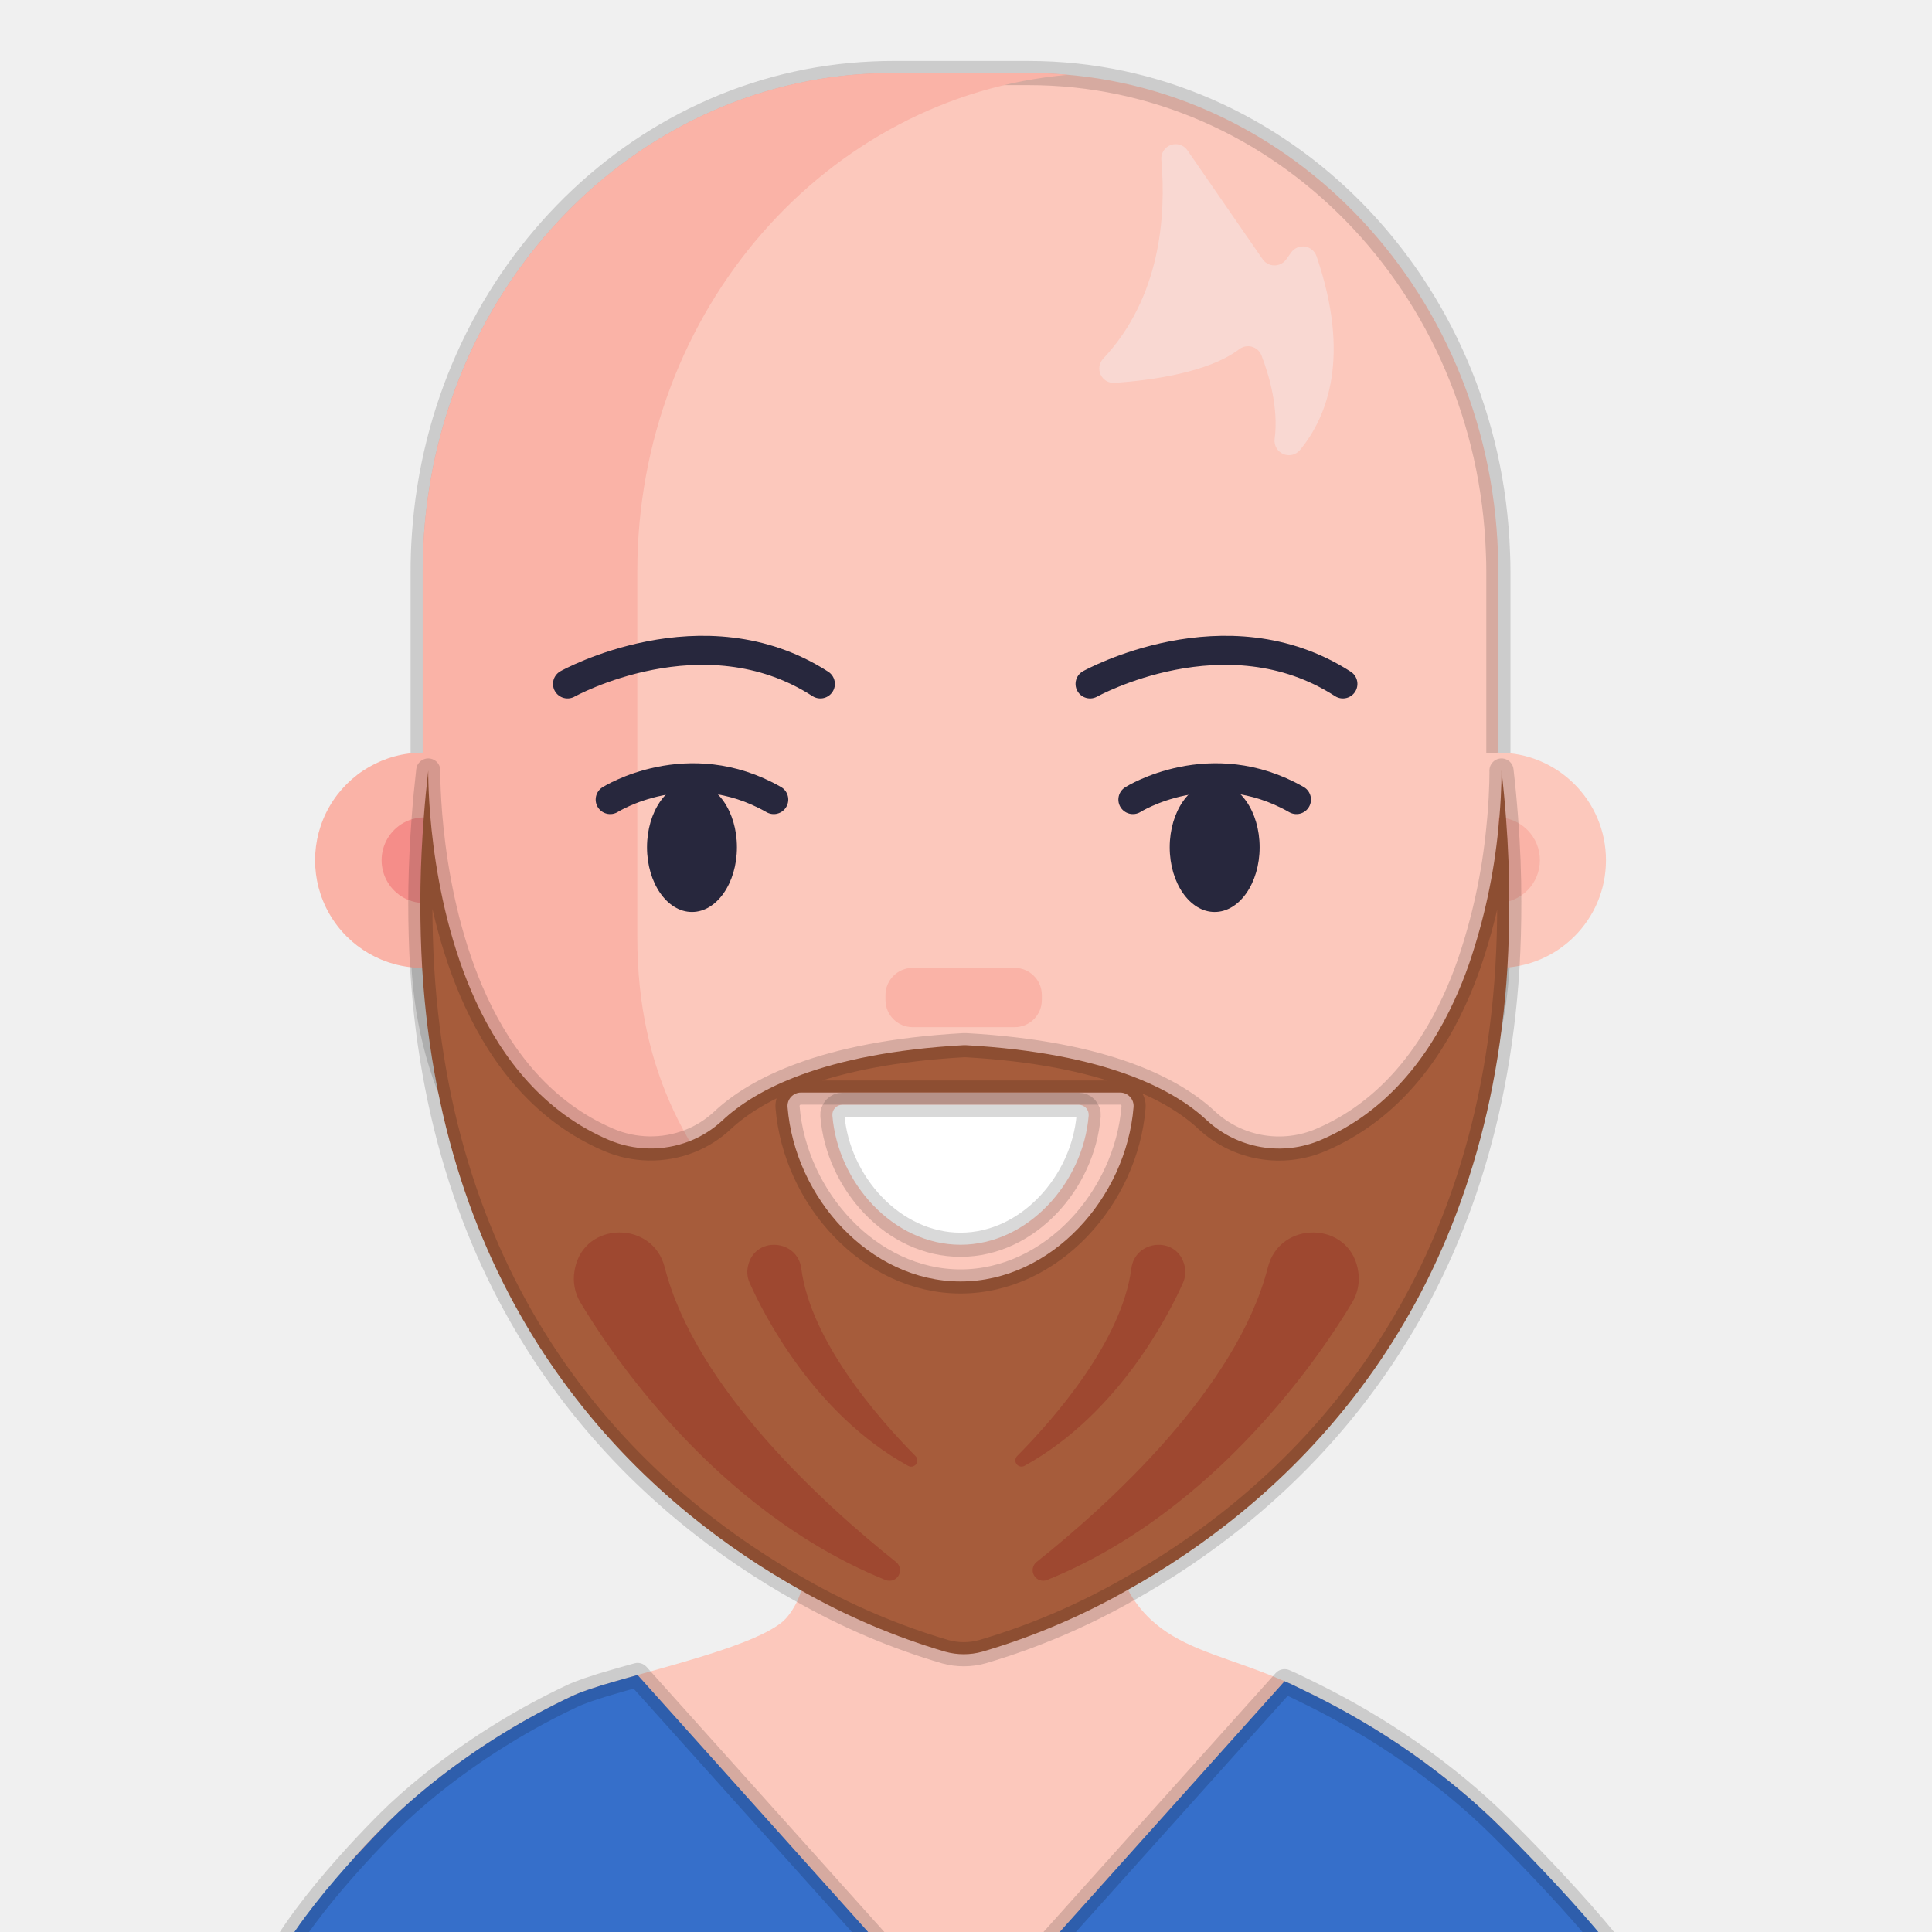
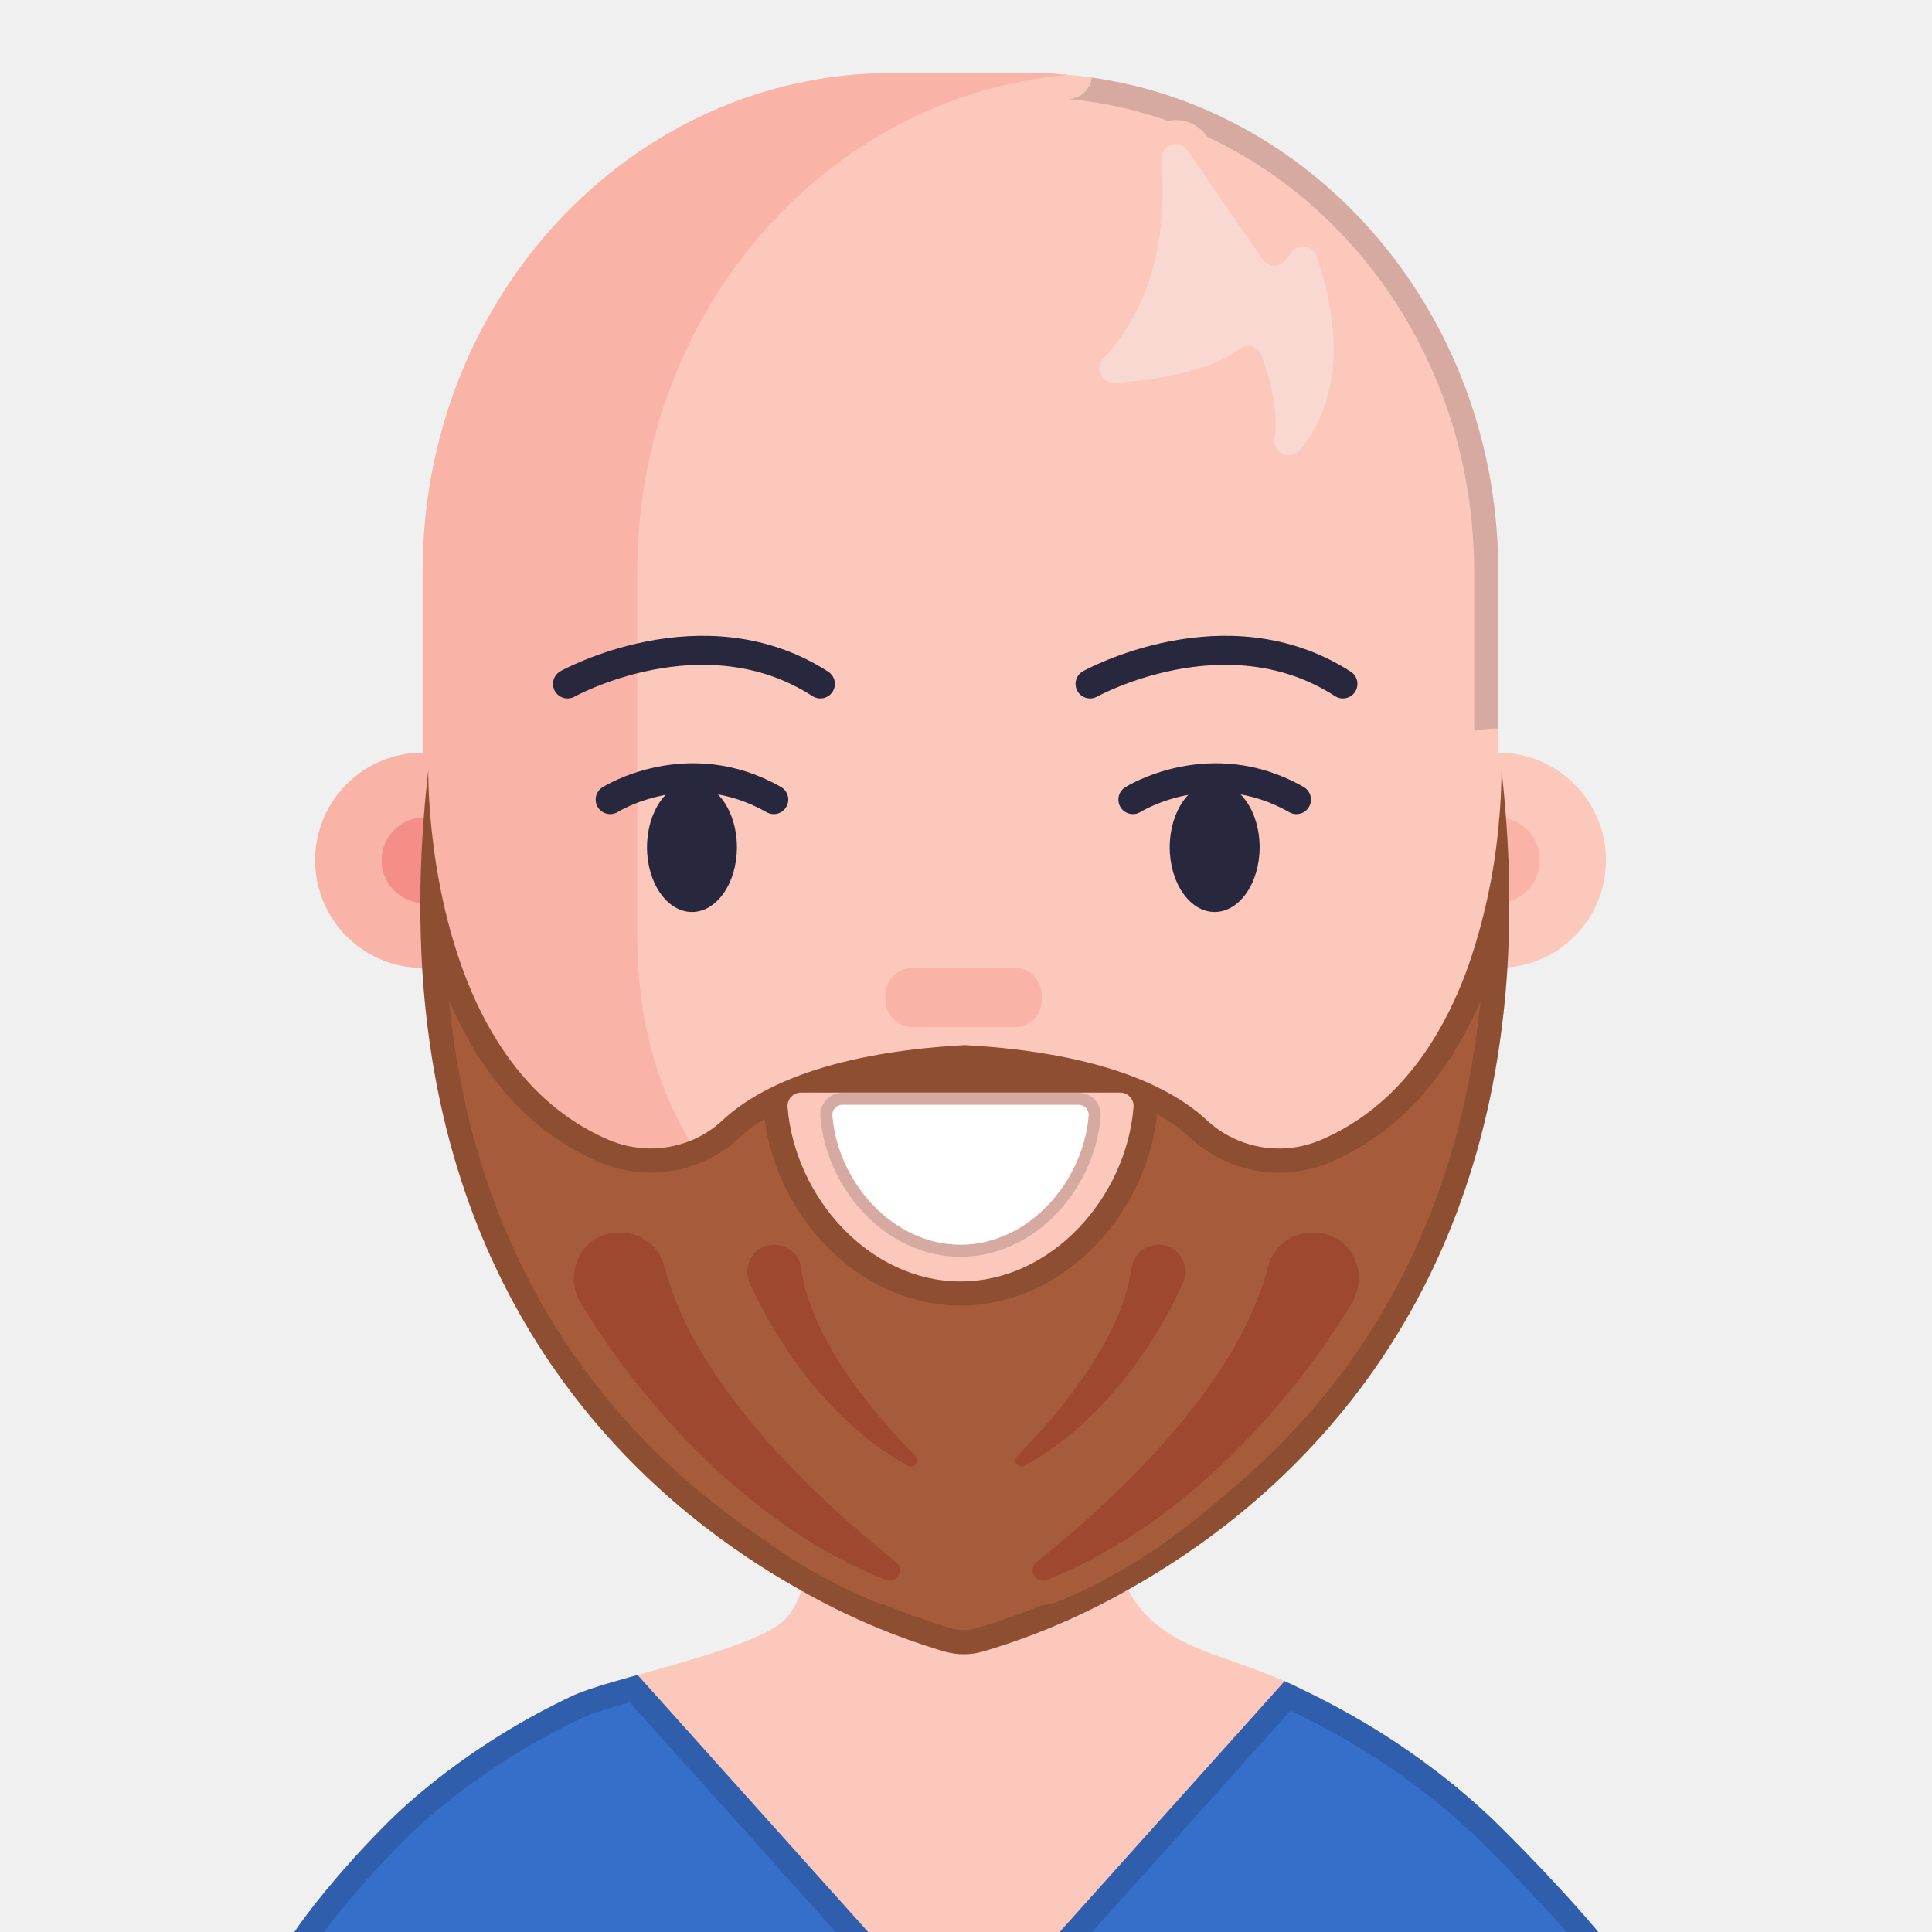
<svg xmlns="http://www.w3.org/2000/svg" id="Layer_1" viewBox="0 0 160 160">
  <defs>
    <style>.cls-1{fill:#fab3a7;}.cls-2{fill:#fcc8bc;}.cls-3{fill:none;stroke:#27273d;stroke-linecap:round;stroke-width:2.406px;}.cls-4{fill:#366fca;}.cls-5{fill:#9e4830;}.cls-6{fill:#fff;}.cls-7{fill:#f9d8d2;}.cls-8{fill:#a65c3b;}.cls-9{fill:#f58d89;}.cls-10{fill:#27273d;}</style>
  </defs>
  <g id="Avatars">
    <g id="Artboard">
      <g id="Men">
        <g id="Avatar-Users2_27">
          <g id="Icons">
-             <path id="Path" class="cls-2" d="M128.225,155.617c-.688.461-1.413.914-2.128,1.354-28.562,17.546-64.609,17.356-92.984-.492-1.309-.825-2.594-1.684-3.857-2.578,1.188-1.342,2.443-2.624,3.761-3.84,1.089-1.008,2.234-1.979,3.438-2.912,3.394-2.627,7.065-4.875,10.948-6.703.127-.062.268-.124.43-.186l.127-.052c.12-.045.251-.1.385-.144.134-.045.227-.086.344-.124s.302-.103.474-.155l.626-.206.749-.22c.688-.21,1.464-.419,2.265-.646.022-.008.045-.015.069-.021l.973-.268.887-.251c.835-.23,1.688-.478,2.523-.729,3.094-.914,5.985-1.935,7.404-3.022.182-.136.348-.292.495-.464.555-.658.965-1.427,1.203-2.255.372-1.373.529-2.796.464-4.218-.028-1.681-.203-3.4-.258-4.943v-.825c0-.901,0-1.695-.031-2.406h0c-.079-3.324-.285-4.857-.021-5.672.265-.815.966-.908,2.692-1.33.78-.192,1.77-.45,3.018-.87.565-.135,1.14-.228,1.719-.278h0c4.232-.471,14.458-.945,17.631-.093.298.06.579.187.822.371.564.529.88,1.351,1.031,2.368.199,1.354.096,3.056-.107,4.871-.168,1.516-.406,3.094-.602,4.641-.235,1.553-.35,3.122-.344,4.692.004.757.133,1.509.382,2.224.187.487.407.962.657,1.42.483.904,1.109,1.725,1.853,2.43,2.31,2.193,5.459,2.949,9.03,4.297.688.254,1.375.533,2.093.853l.227.1.313.137c.278.134.557.265.832.402.053.022.104.048.155.076,1.313.633,2.583,1.294,3.809,1.983,2.861,1.603,5.587,3.435,8.154,5.476,1.182.938,2.313,1.918,3.386,2.925,1.77,1.648,3.428,3.412,4.964,5.28h0Z" />
-             <path id="Path-2" class="cls-2" d="M124.089,47.333v30.295c0,22.602-17.988,29.841-31.099,41.336-7.659,6.837-19.229,6.837-26.888,0-13.111-11.495-31.099-18.745-31.099-41.336v-30.295c0-1.031.034-2.062.107-3.052,1.43-20.811,17.407-37.345,37.183-38.194.533-.028,1.076-.038,1.616-.038h11.275c21.003,0,38.115,17.662,38.871,39.748.024.512.034,1.021.034,1.537Z" stroke="#000" stroke-opacity="0.15" stroke-width="2" stroke-linejoin="round" />
-             <path id="Path-3" class="cls-1" d="M52.779,77.631v-30.298c0-21.636,15.685-39.39,35.654-41.137-1.072-.103-2.155-.148-3.252-.148h-11.275c-21.484,0-38.899,18.487-38.899,41.284v14.998c-3.184,0-6.127,1.699-7.719,4.457s-1.592,6.156,0,8.913,4.535,4.457,7.719,4.457h.086c1.292,20.625,18.398,27.758,31.01,38.806,6.387,5.603,15.098,6.624,22.344,3.049-1.646-.81-3.178-1.836-4.555-3.049-13.128-11.492-31.113-18.745-31.113-41.333Z" />
-             <circle id="Oval" class="cls-2" cx="124.086" cy="71.244" r="8.913" />
+             <g fill="#fcc8bc">
+               <path d="M128.225,155.617c-.688.461-1.413.914-2.128,1.354-28.562,17.546-64.609,17.356-92.984-.492-1.309-.825-2.594-1.684-3.857-2.578,1.188-1.342,2.443-2.624,3.761-3.84,1.089-1.008,2.234-1.979,3.438-2.912,3.394-2.627,7.065-4.875,10.948-6.703.127-.062.268-.124.43-.186l.127-.052c.12-.045.251-.1.385-.144.134-.045.227-.086.344-.124s.302-.103.474-.155l.626-.206.749-.22c.688-.21,1.464-.419,2.265-.646.022-.008.045-.015.069-.021l.973-.268.887-.251c.835-.23,1.688-.478,2.523-.729,3.094-.914,5.985-1.935,7.404-3.022.182-.136.348-.292.495-.464.555-.658.965-1.427,1.203-2.255.372-1.373.529-2.796.464-4.218-.028-1.681-.203-3.4-.258-4.943v-.825c0-.901,0-1.695-.031-2.406h0c-.079-3.324-.285-4.857-.021-5.672.265-.815.966-.908,2.692-1.33.78-.192,1.77-.45,3.018-.87.565-.135,1.14-.228,1.719-.278h0c4.232-.471,14.458-.945,17.631-.093.298.06.579.187.822.371.564.529.88,1.351,1.031,2.368.199,1.354.096,3.056-.107,4.871-.168,1.516-.406,3.094-.602,4.641-.235,1.553-.35,3.122-.344,4.692.004.757.133,1.509.382,2.224.187.487.407.962.657,1.42.483.904,1.109,1.725,1.853,2.43,2.31,2.193,5.459,2.949,9.03,4.297.688.254,1.375.533,2.093.853l.227.1.313.137c.278.134.557.265.832.402.053.022.104.048.155.076,1.313.633,2.583,1.294,3.809,1.983,2.861,1.603,5.587,3.435,8.154,5.476,1.182.938,2.313,1.918,3.386,2.925,1.77,1.648,3.428,3.412,4.964,5.28h0Z" id="ab0" />
+             </g>
+             <g fill="#fcc8bc">
+               <path d="M124.089,47.333v30.295c0,22.602-17.988,29.841-31.099,41.336-7.659,6.837-19.229,6.837-26.888,0-13.111-11.495-31.099-18.745-31.099-41.336v-30.295c0-1.031.034-2.062.107-3.052,1.43-20.811,17.407-37.345,37.183-38.194.533-.028,1.076-.038,1.616-.038h11.275c21.003,0,38.115,17.662,38.871,39.748.024.512.034,1.021.034,1.537Z" id="ab1" />
+             </g>
+             <mask id="am1" maskUnits="userSpaceOnUse" x="0" y="0" width="160" height="160">
+               <use href="#ab1" fill="#fff" />
+               <use href="#ab0" fill="#000" stroke="#000" stroke-width="4" stroke-linejoin="round" />
+               <use href="#ab2" fill="#000" stroke="#000" stroke-width="4" stroke-linejoin="round" />
+               <use href="#ab3" fill="#000" stroke="#000" stroke-width="4" stroke-linejoin="round" />
+               <use href="#ab7" fill="#000" stroke="#000" stroke-width="4" stroke-linejoin="round" />
+               <use href="#ab16" fill="#000" stroke="#000" stroke-width="4" stroke-linejoin="round" />
+             </mask>
+             <use href="#ab1" fill="none" stroke="#000" stroke-opacity="0.15" stroke-width="4" stroke-linejoin="round" mask="url(#am1)" />
+             <g fill="#fab3a7">
+               <path d="M52.779,77.631v-30.298c0-21.636,15.685-39.39,35.654-41.137-1.072-.103-2.155-.148-3.252-.148h-11.275c-21.484,0-38.899,18.487-38.899,41.284v14.998c-3.184,0-6.127,1.699-7.719,4.457s-1.592,6.156,0,8.913,4.535,4.457,7.719,4.457h.086c1.292,20.625,18.398,27.758,31.01,38.806,6.387,5.603,15.098,6.624,22.344,3.049-1.646-.81-3.178-1.836-4.555-3.049-13.128-11.492-31.113-18.745-31.113-41.333Z" id="ab2" />
+             </g>
+             <g fill="#fcc8bc">
+               <circle cx="124.086" cy="71.244" r="8.913" id="ab3" />
+             </g>
            <path id="Path-4" class="cls-3" d="M47,56.638s11.234-6.26,20.938,0" />
            <path id="Path-5" class="cls-3" d="M90.275,56.638s11.237-6.26,20.938,0" />
            <rect id="Rectangle" class="cls-1" x="73.331" y="80.157" width="12.949" height="4.909" rx="2.251" ry="2.251" />
-             <path id="Path-6" class="cls-9" d="M35.261,67.696c-1.293-.04-2.506.627-3.164,1.74s-.658,2.497,0,3.611c.658,1.114,1.871,1.781,3.164,1.74v-7.092Z" />
+             <g fill="#f58d89">
+               <path d="M35.261,67.696c-1.293-.04-2.506.627-3.164,1.74s-.658,2.497,0,3.611c.658,1.114,1.871,1.781,3.164,1.74v-7.092Z" id="ab7" />
+             </g>
            <path id="Path-7" class="cls-1" d="M124.089,74.781c1.915-.06,3.437-1.63,3.437-3.546s-1.522-3.486-3.437-3.546v7.092Z" />
            <ellipse id="Oval-2" class="cls-10" cx="57.306" cy="70.168" rx="3.723" ry="5.359" />
            <ellipse id="Oval-3" class="cls-10" cx="100.594" cy="70.168" rx="3.723" ry="5.359" />
            <path id="Path-8" class="cls-3" d="M50.534,66.218s6.432-4.063,13.544,0" />
            <path id="Path-9" class="cls-3" d="M93.822,66.218s6.435-4.063,13.544,0" />
-             <path id="Shape" class="cls-8" d="M124.722,67.755c-.096-1.292-.221-2.608-.375-3.946,0,0,.028,1.516-.175,3.888-.025.28-.053.572-.083.877-.367,3.831-1.182,7.606-2.427,11.247-.361,1.031-.77,2.062-1.234,3.059-2.2,4.782-5.638,9.202-11,11.509-3.205,1.39-6.928.755-9.491-1.619-2.64-2.472-8.25-5.555-19.938-6.212h-.213c-11.688.657-17.294,3.74-19.938,6.212-.798.749-1.732,1.339-2.75,1.739-2.167.842-4.578.799-6.713-.12-5.335-2.293-8.766-6.682-10.966-11.437-4.125-8.938-3.953-19.143-3.953-19.143-.151,1.32-.275,2.617-.371,3.891-.038.498-.072.99-.103,1.482-.119,1.911-.18,3.771-.182,5.579,0,1.849.05,3.648.151,5.397.103,1.719.261,3.389.464,5.008,3.297,26.214,19.068,39.933,30.937,46.554,3.764,2.143,7.763,3.843,11.918,5.067,1.003.278,2.063.278,3.066,0,4.205-1.236,8.251-2.956,12.059-5.125,11.908-6.658,27.692-20.402,30.972-46.599.204-1.604.358-3.251.461-4.94.105-1.767.156-3.584.152-5.452.004-2.218-.085-4.524-.268-6.916ZM66.329,90.48h26.434c.312-.001.611.129.822.358.212.229.318.537.291.848-.608,7.501-6.792,14.438-14.327,14.438h0c-7.535,0-13.719-6.944-14.327-14.438-.026-.31.079-.617.289-.846.21-.229.507-.36.818-.361h0Z" stroke="#000" stroke-opacity="0.15" stroke-width="2" stroke-linejoin="round" />
-             <path id="Path-10" class="cls-6" d="M69.76,91.494c-.231-.001-.452.095-.609.265-.157.17-.235.398-.216.628.45,5.555,5.029,10.697,10.612,10.697h0c5.582,0,10.161-5.156,10.612-10.697.019-.23-.059-.458-.216-.628-.157-.17-.378-.266-.609-.265h-19.573Z" stroke="#000" stroke-opacity="0.15" stroke-width="2" stroke-linejoin="round" />
-             <path id="Path-11" class="cls-4" d="M136.097,166.972c-28.562,17.546-84.609,17.356-112.984-.492-1.309-.825.406-1.684-.857-2.578,1.744-4.902,9.443-12.624,10.761-13.84,1.089-1.008,2.234-1.979,3.438-2.912,3.394-2.627,7.065-4.875,10.948-6.703.127-.062.268-.124.43-.186l.127-.052c.12-.045.251-.1.385-.144.134-.045.227-.086.344-.124s.302-.103.474-.155l.626-.206.749-.22c.688-.21,1.464-.419,2.265-.646l23.585,26.297c.876.976,2.126,1.533,3.438,1.533s2.561-.557,3.438-1.533l23.121-25.781.227.1.313.138c.278.134.557.265.832.402.053.022.105.048.155.076,1.313.632,2.583,1.294,3.809,1.983,2.862,1.605,5.59,3.439,8.157,5.483,1.182.938,2.313,1.918,3.386,2.925,1.77,1.648,11.739,11.663,12.964,15.28-.688.461.587.914-.128,1.354Z" stroke="#000" stroke-opacity="0.15" stroke-width="2" stroke-linejoin="round" />
-             <path id="Path-12" class="cls-7" d="M96.177,13.226c.406,4.654-.062,11.399-4.812,16.476-.337.356-.423.882-.214,1.326.208.444.667.716,1.156.684,3.149-.223,7.769-.877,10.312-2.784.296-.233.684-.312,1.047-.215s.659.361.799.71c.643,1.667,1.437,4.372,1.093,6.951-.059.528.238,1.031.729,1.234.491.203,1.057.057,1.388-.358,2.279-2.784,4.194-7.752,1.351-16.039-.145-.418-.51-.721-.948-.788-.438-.066-.876.115-1.139.471l-.433.605c-.23.309-.594.488-.979.482s-.743-.197-.963-.513l-6.225-9.02c-.307-.442-.873-.623-1.379-.441-.506.182-.828.681-.783,1.218Z" />
-             <path id="Path-13" class="cls-5" d="M48.055,107.846c2.32,3.895,11.082,17.256,25.283,23.004.403.161.863.002,1.08-.373.217-.375.126-.853-.214-1.122-5.998-4.778-16.603-14.396-19.157-24.406-.99-3.895-6.648-3.826-7.435.113,0,.062-.024.124-.034.186-.155.896.014,1.817.478,2.599Z" />
-             <path id="Path-14" class="cls-5" d="M62.084,106.248c1.079,2.427,5.256,10.818,13.128,15.149.223.123.503.062.656-.142s.133-.489-.048-.669c-3.163-3.197-8.673-9.536-9.463-15.544-.309-2.338-3.609-2.688-4.342-.45l-.031.107c-.155.512-.12,1.063.1,1.55Z" />
-             <path id="Path-15" class="cls-5" d="M111.993,107.846c-2.317,3.895-11.083,17.256-25.283,23.004-.402.157-.858-.003-1.074-.377-.216-.374-.126-.849.211-1.118,5.998-4.778,16.6-14.396,19.154-24.406.993-3.895,6.652-3.826,7.439.113,0,.062.024.124.034.186.156.896-.015,1.818-.481,2.599Z" />
-             <path id="Path-16" class="cls-5" d="M97.968,106.248c-1.079,2.427-5.259,10.818-13.131,15.149-.223.118-.499.055-.649-.147-.151-.202-.132-.484.044-.664,3.162-3.197,8.669-9.536,9.463-15.544.309-2.338,3.609-2.688,4.338-.45.014.035.025.07.034.107.154.512.118,1.062-.1,1.55Z" />
+             <g fill="#a65c3b">
+               <path d="M124.722,67.755c-.096-1.292-.221-2.608-.375-3.946,0,0,.028,1.516-.175,3.888-.025.28-.053.572-.083.877-.367,3.831-1.182,7.606-2.427,11.247-.361,1.031-.77,2.062-1.234,3.059-2.2,4.782-5.638,9.202-11,11.509-3.205,1.39-6.928.755-9.491-1.619-2.64-2.472-8.25-5.555-19.938-6.212h-.213c-11.688.657-17.294,3.74-19.938,6.212-.798.749-1.732,1.339-2.75,1.739-2.167.842-4.578.799-6.713-.12-5.335-2.293-8.766-6.682-10.966-11.437-4.125-8.938-3.953-19.143-3.953-19.143-.151,1.32-.275,2.617-.371,3.891-.038.498-.072.99-.103,1.482-.119,1.911-.18,3.771-.182,5.579,0,1.849.05,3.648.151,5.397.103,1.719.261,3.389.464,5.008,3.297,26.214,19.068,39.933,30.937,46.554,3.764,2.143,7.763,3.843,11.918,5.067,1.003.278,2.063.278,3.066,0,4.205-1.236,8.251-2.956,12.059-5.125,11.908-6.658,27.692-20.402,30.972-46.599.204-1.604.358-3.251.461-4.94.105-1.767.156-3.584.152-5.452.004-2.218-.085-4.524-.268-6.916ZM66.329,90.48h26.434c.312-.001.611.129.822.358.212.229.318.537.291.848-.608,7.501-6.792,14.438-14.327,14.438h0c-7.535,0-13.719-6.944-14.327-14.438-.026-.31.079-.617.289-.846.21-.229.507-.36.818-.361h0Z" id="ab13" />
+             </g>
+             <mask id="am13" maskUnits="userSpaceOnUse" x="0" y="0" width="160" height="160">
+               <use href="#ab13" fill="#fff" />
+               <use href="#ab17" fill="#000" stroke="#000" stroke-width="4" stroke-linejoin="round" />
+               <use href="#ab18" fill="#000" stroke="#000" stroke-width="4" stroke-linejoin="round" />
+               <use href="#ab19" fill="#000" stroke="#000" stroke-width="4" stroke-linejoin="round" />
+               <use href="#ab20" fill="#000" stroke="#000" stroke-width="4" stroke-linejoin="round" />
+             </mask>
+             <use href="#ab13" fill="none" stroke="#000" stroke-opacity="0.15" stroke-width="4" stroke-linejoin="round" mask="url(#am13)" />
+             <use href="#ab14" fill="none" stroke="#000" stroke-opacity="0.15" stroke-width="2" stroke-linejoin="round" />
+             <g fill="#fff">
+               <path d="M69.76,91.494c-.231-.001-.452.095-.609.265-.157.17-.235.398-.216.628.45,5.555,5.029,10.697,10.612,10.697h0c5.582,0,10.161-5.156,10.612-10.697.019-.23-.059-.458-.216-.628-.157-.17-.378-.266-.609-.265h-19.573Z" id="ab14" />
+             </g>
+             <g fill="#366fca">
+               <path d="M136.097,166.972c-28.562,17.546-84.609,17.356-112.984-.492-1.309-.825.406-1.684-.857-2.578,1.744-4.902,9.443-12.624,10.761-13.84,1.089-1.008,2.234-1.979,3.438-2.912,3.394-2.627,7.065-4.875,10.948-6.703.127-.062.268-.124.43-.186l.127-.052c.12-.045.251-.1.385-.144.134-.045.227-.086.344-.124s.302-.103.474-.155l.626-.206.749-.22c.688-.21,1.464-.419,2.265-.646l23.585,26.297c.876.976,2.126,1.533,3.438,1.533s2.561-.557,3.438-1.533l23.121-25.781.227.1.313.138c.278.134.557.265.832.402.053.022.105.048.155.076,1.313.632,2.583,1.294,3.809,1.983,2.862,1.605,5.59,3.439,8.157,5.483,1.182.938,2.313,1.918,3.386,2.925,1.77,1.648,11.739,11.663,12.964,15.28-.688.461.587.914-.128,1.354Z" id="ab15" />
+             </g>
+             <mask id="am15" maskUnits="userSpaceOnUse" x="0" y="0" width="160" height="160">
+               <use href="#ab15" fill="#fff" />
+             </mask>
+             <use href="#ab15" fill="none" stroke="#000" stroke-opacity="0.15" stroke-width="4" stroke-linejoin="round" mask="url(#am15)" />
+             <g fill="#f9d8d2">
+               <path d="M96.177,13.226c.406,4.654-.062,11.399-4.812,16.476-.337.356-.423.882-.214,1.326.208.444.667.716,1.156.684,3.149-.223,7.769-.877,10.312-2.784.296-.233.684-.312,1.047-.215s.659.361.799.71c.643,1.667,1.437,4.372,1.093,6.951-.059.528.238,1.031.729,1.234.491.203,1.057.057,1.388-.358,2.279-2.784,4.194-7.752,1.351-16.039-.145-.418-.51-.721-.948-.788-.438-.066-.876.115-1.139.471l-.433.605c-.23.309-.594.488-.979.482s-.743-.197-.963-.513l-6.225-9.02c-.307-.442-.873-.623-1.379-.441-.506.182-.828.681-.783,1.218Z" id="ab16" />
+             </g>
+             <g fill="#9e4830">
+               <path d="M48.055,107.846c2.32,3.895,11.082,17.256,25.283,23.004.403.161.863.002,1.08-.373.217-.375.126-.853-.214-1.122-5.998-4.778-16.603-14.396-19.157-24.406-.99-3.895-6.648-3.826-7.435.113,0,.062-.024.124-.034.186-.155.896.014,1.817.478,2.599Z" id="ab17" />
+             </g>
+             <g fill="#9e4830">
+               <path d="M62.084,106.248c1.079,2.427,5.256,10.818,13.128,15.149.223.123.503.062.656-.142s.133-.489-.048-.669c-3.163-3.197-8.673-9.536-9.463-15.544-.309-2.338-3.609-2.688-4.342-.45l-.031.107c-.155.512-.12,1.063.1,1.55Z" id="ab18" />
+             </g>
+             <g fill="#9e4830">
+               <path d="M111.993,107.846c-2.317,3.895-11.083,17.256-25.283,23.004-.402.157-.858-.003-1.074-.377-.216-.374-.126-.849.211-1.118,5.998-4.778,16.6-14.396,19.154-24.406.993-3.895,6.652-3.826,7.439.113,0,.062.024.124.034.186.156.896-.015,1.818-.481,2.599Z" id="ab19" />
+             </g>
+             <g fill="#9e4830">
+               <path d="M97.968,106.248c-1.079,2.427-5.259,10.818-13.131,15.149-.223.118-.499.055-.649-.147-.151-.202-.132-.484.044-.664,3.162-3.197,8.669-9.536,9.463-15.544.309-2.338,3.609-2.688,4.338-.45.014.035.025.07.034.107.154.512.118,1.062-.1,1.55Z" id="ab20" />
+             </g>
          </g>
        </g>
      </g>
    </g>
  </g>
</svg>
